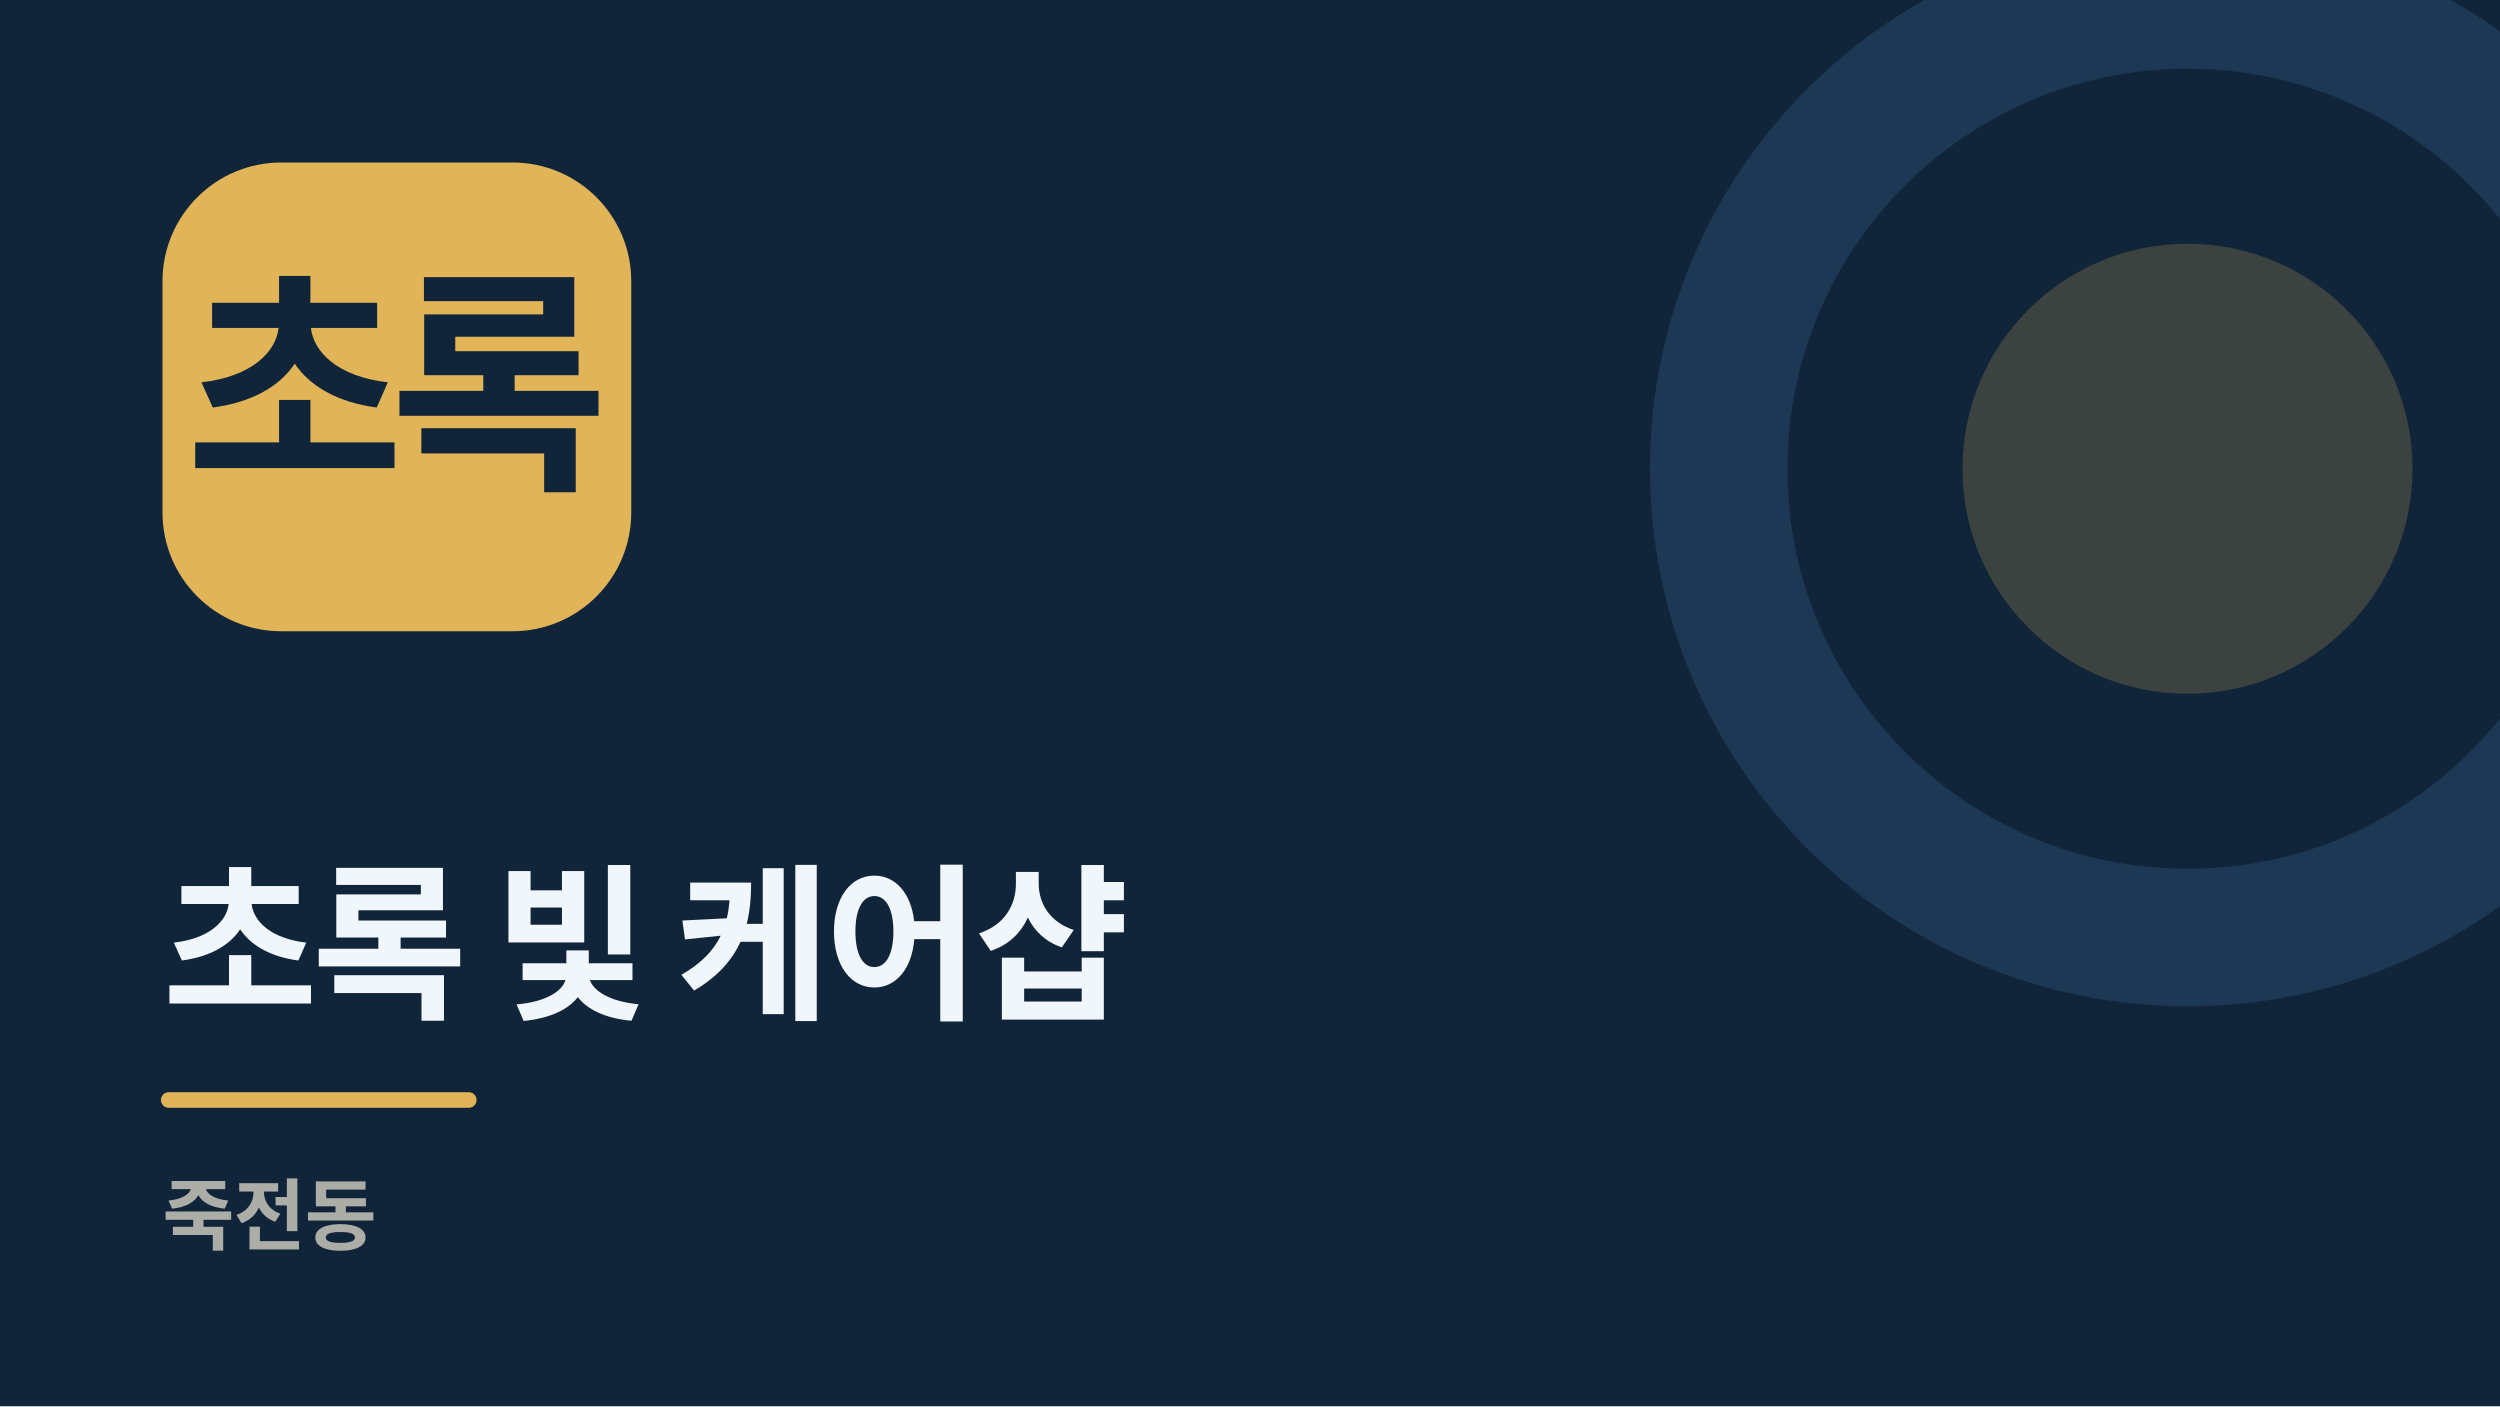
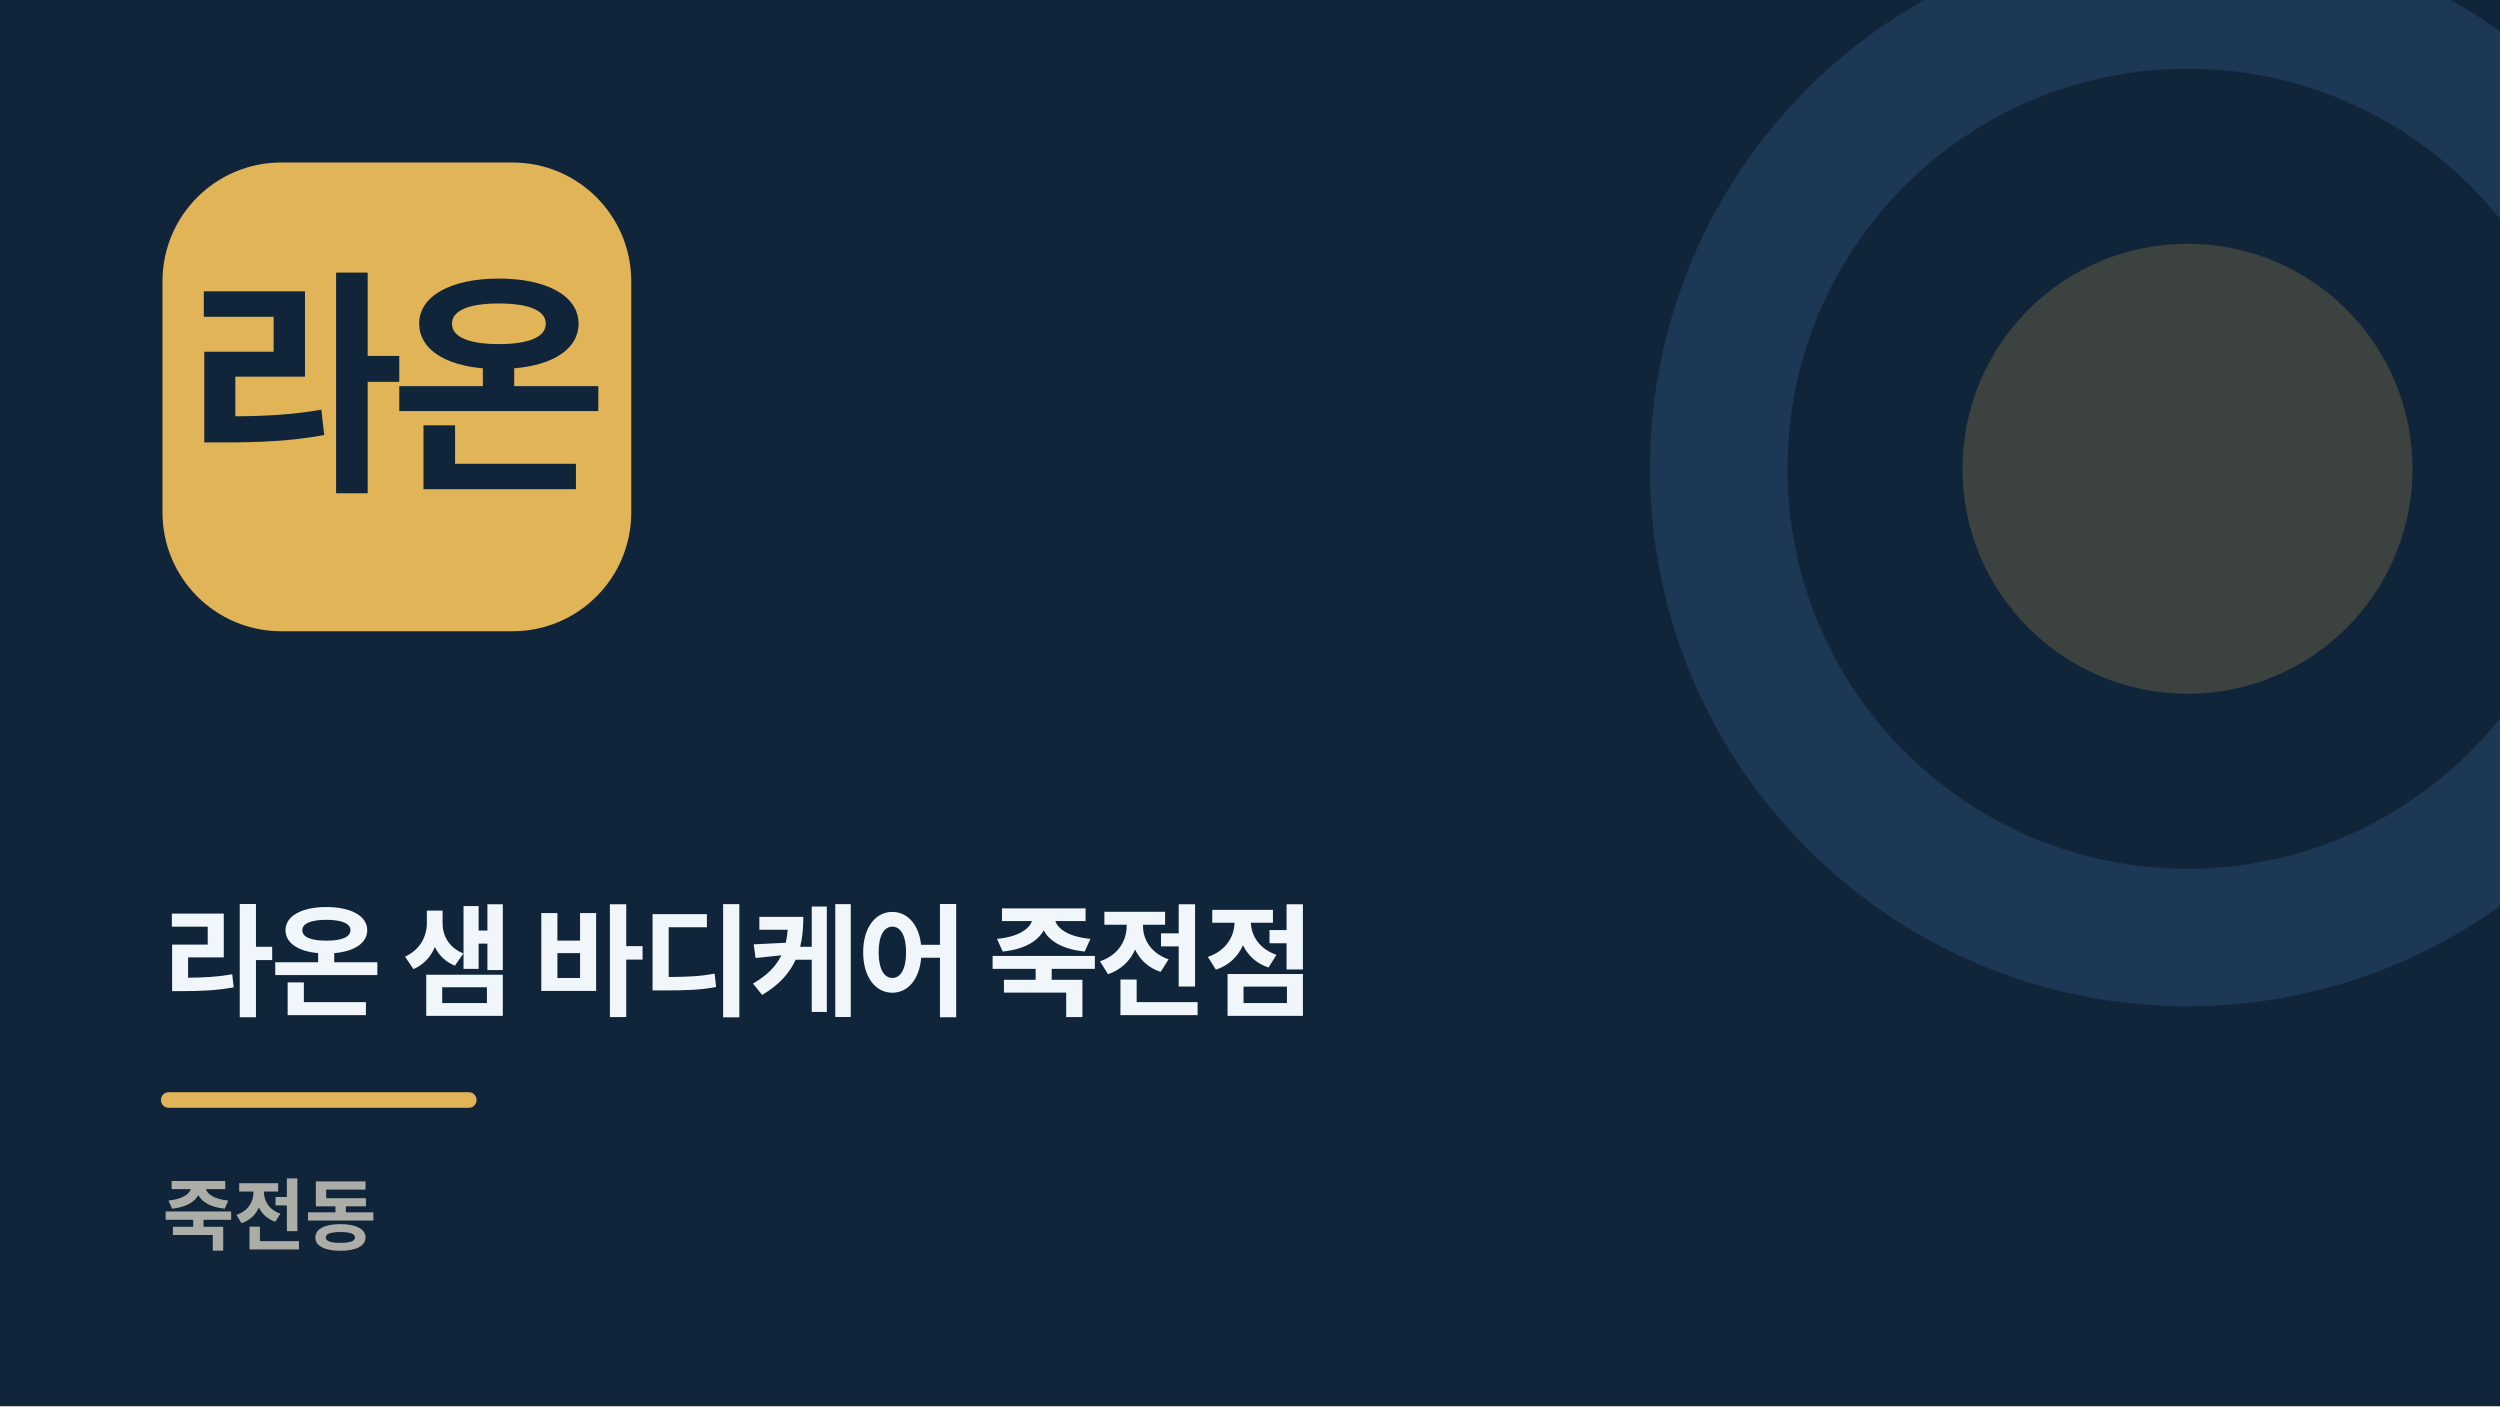
- <svg xmlns="http://www.w3.org/2000/svg" viewBox="0 0 800 450" role="img" preserveAspectRatio="xMidYMid slice" aria-label="초록 빛 케어샵 로드샵 · 방문 이미지">
+ <svg xmlns="http://www.w3.org/2000/svg" viewBox="0 0 800 450" role="img" preserveAspectRatio="xMidYMid slice" aria-label="라온 샘 바디케어 죽전점 로드샵 · 방문 이미지">
  <defs>
    <pattern id="sdd79117e" width="22" height="22" patternUnits="userSpaceOnUse">
      <circle cx="3" cy="3" r="2.3" fill="#E9E2D1" opacity=".34" />
    </pattern>
    <style> .k-ss-m{font-family:'Pretendard Variable',Pretendard,-apple-system,'Apple SD Gothic Neo','Noto Sans KR',sans-serif;font-weight:900;letter-spacing:-.06em} .k-ss-n{font-family:'Pretendard Variable',Pretendard,-apple-system,'Apple SD Gothic Neo','Noto Sans KR',sans-serif;font-weight:850;letter-spacing:-.035em} .k-ss-s{font-family:'Pretendard Variable',Pretendard,-apple-system,'Apple SD Gothic Neo','Noto Sans KR',sans-serif;font-weight:650;letter-spacing:-.01em} </style>
  </defs>
  <rect width="800" height="450" fill="#11253A" />
  <circle cx="700" cy="150" r="150" fill="none" stroke="#27496B" stroke-width="44" opacity=".52" />
  <circle cx="700" cy="150" r="72" fill="#E0B457" opacity=".2" />
  <rect x="52" y="52" width="150" height="150" rx="38" fill="#E0B457" />
-   <text class="k-ss-m" x="127" y="151" text-anchor="middle" font-size="76" fill="#11253A">초록</text>
-   <text class="k-ss-n" x="52" y="322" font-size="54" fill="#F1F6FB">초록 빛 케어샵</text>
+   <text class="k-ss-m" x="127" y="151" text-anchor="middle" font-size="76" fill="#11253A">라온</text>
+   <text class="k-ss-n" x="52" y="322" font-size="39" fill="#F1F6FB">라온 샘 바디케어 죽전점</text>
  <line x1="54" y1="352" x2="150" y2="352" stroke="#E0B457" stroke-width="5" stroke-linecap="round" />
  <text class="k-ss-s" x="52" y="398" font-size="25" fill="#E9E2D1" fill-opacity=".72">죽전동</text>
</svg>
